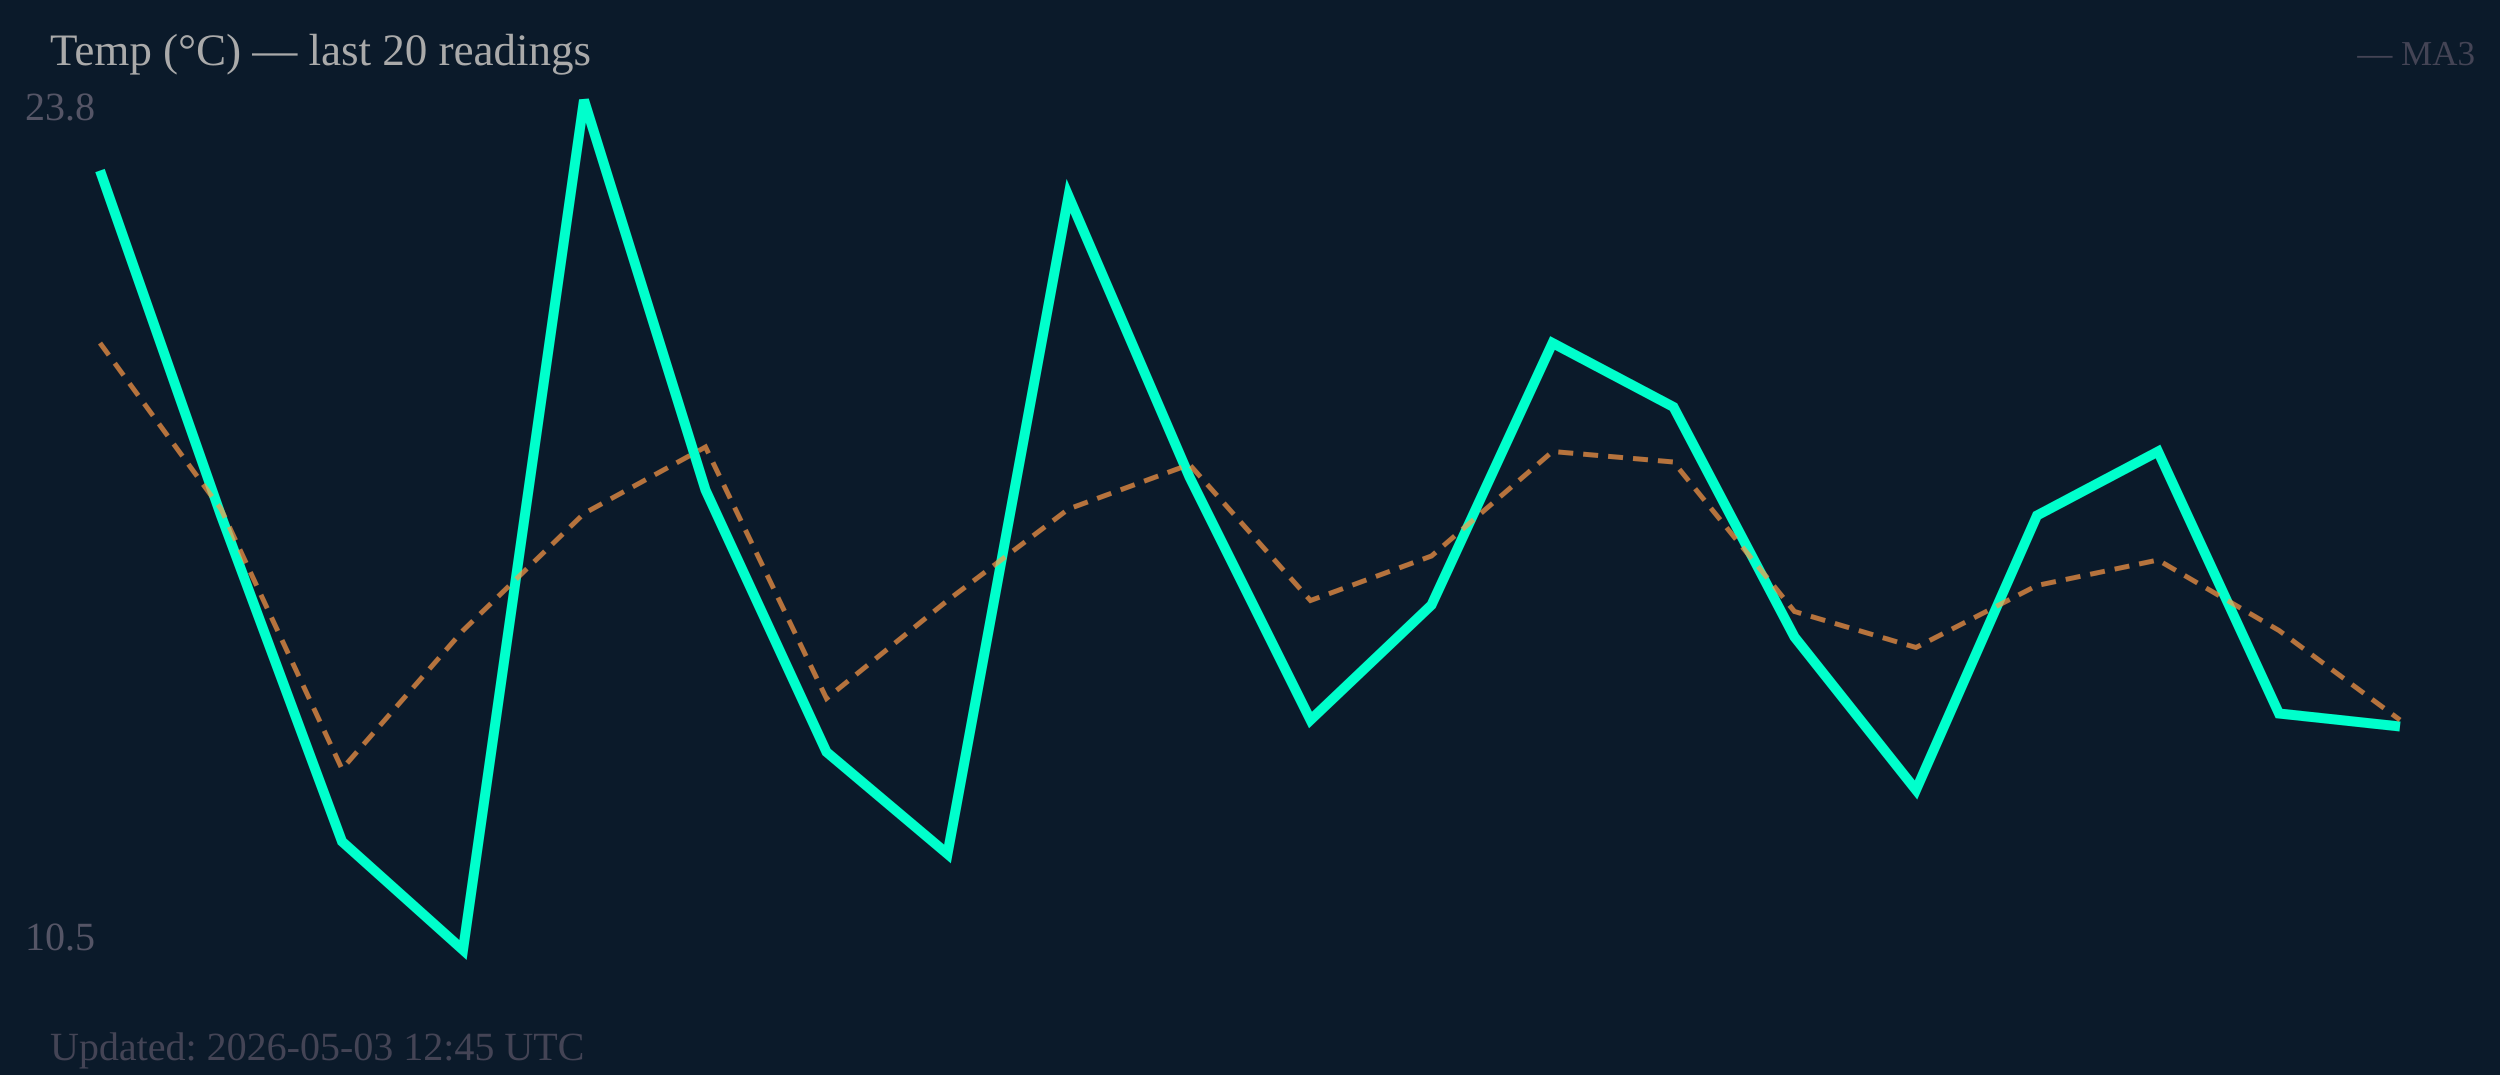
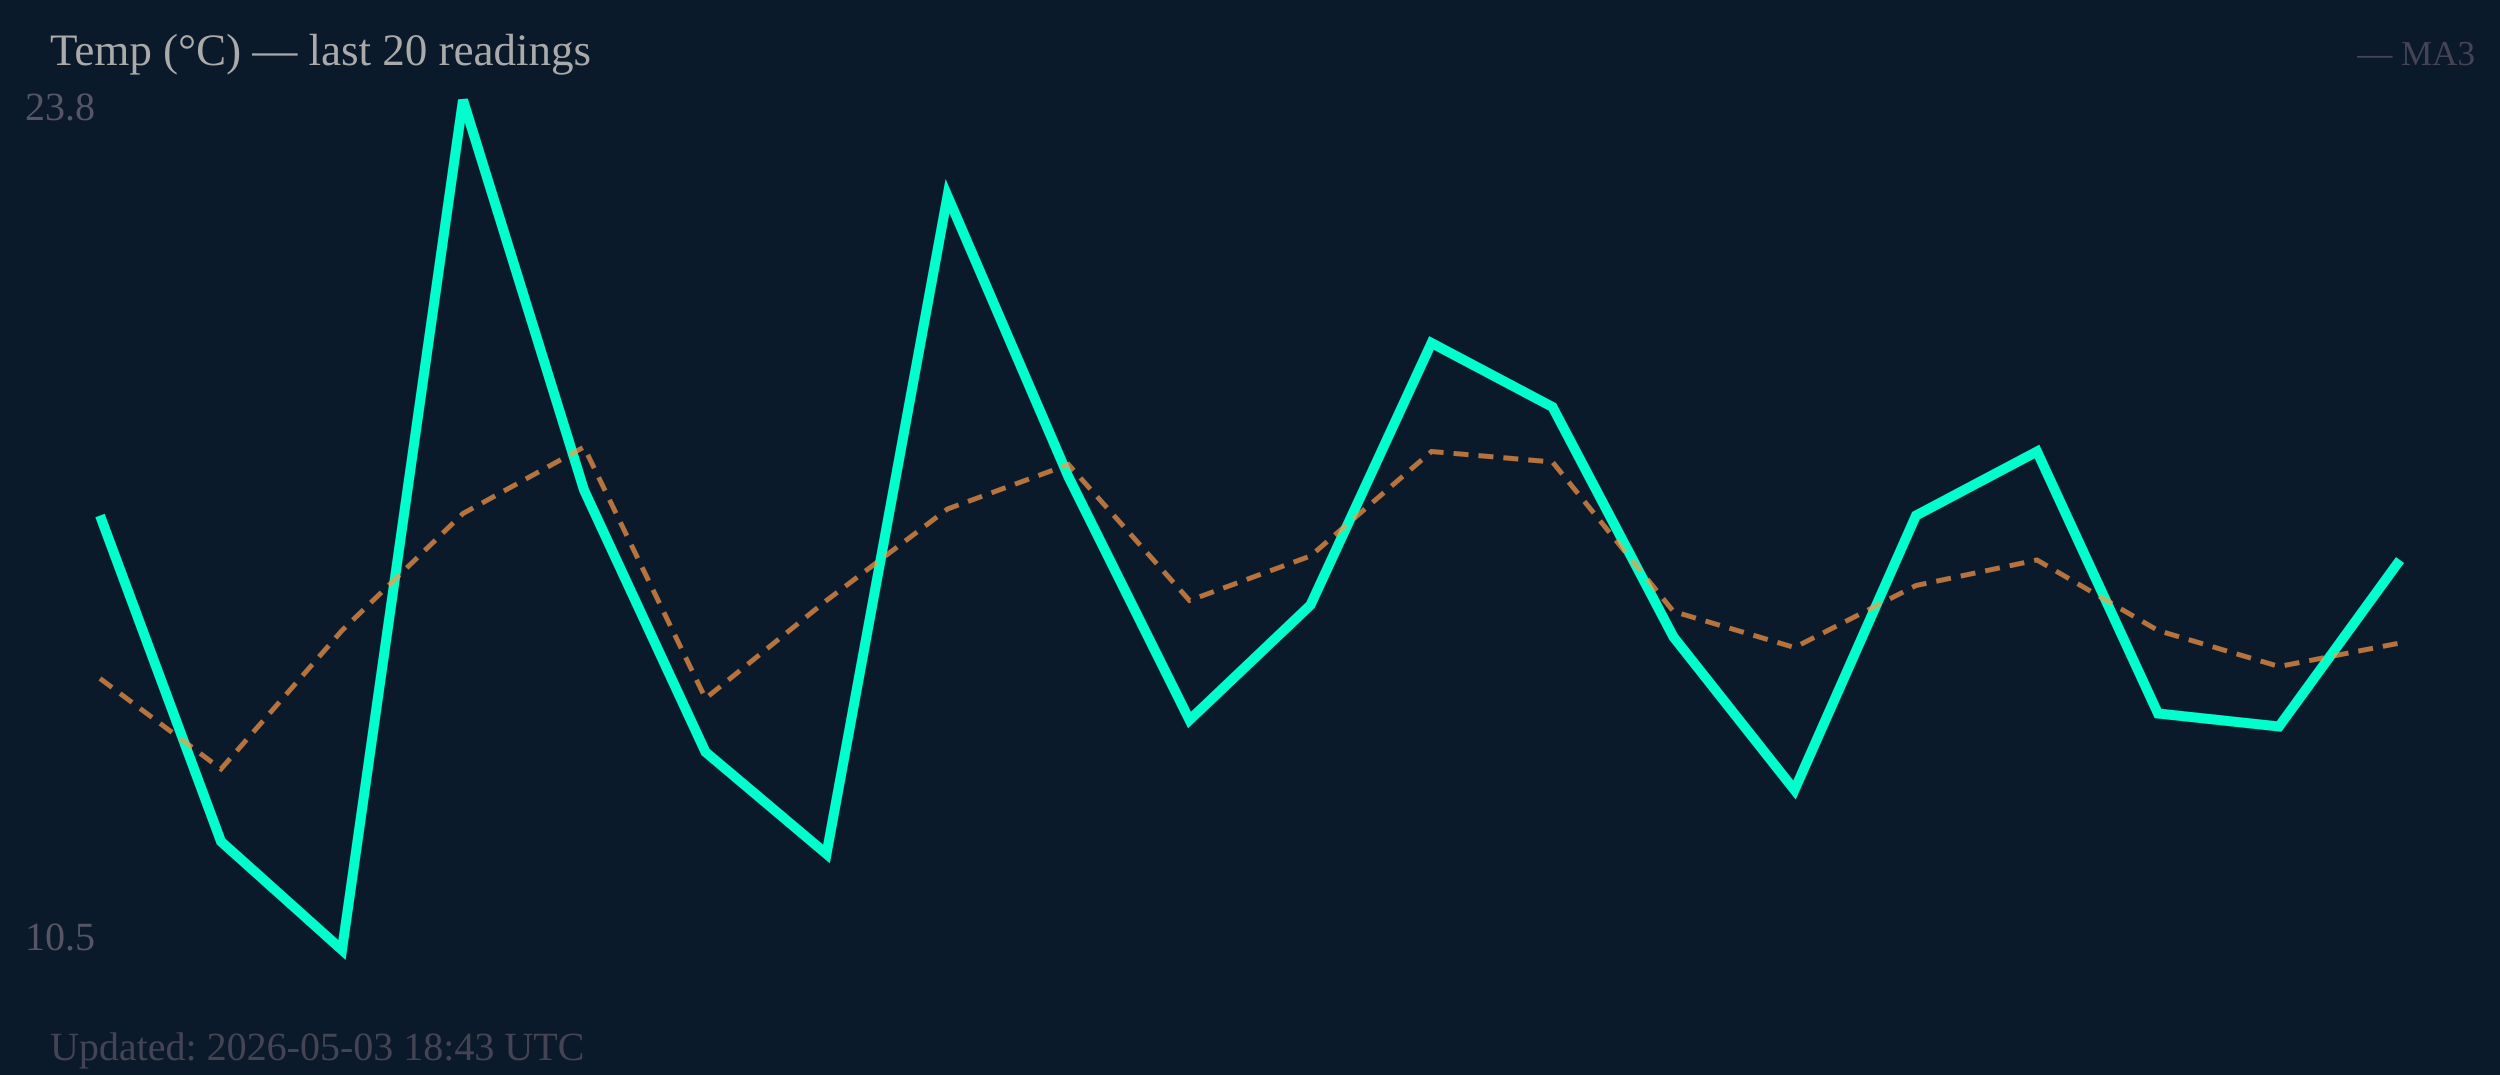
<svg xmlns="http://www.w3.org/2000/svg" width="500" height="215" viewBox="0 0 500 215">
  <rect width="500" height="215" fill="#0b1a2a" />
  <text x="5" y="24" font-size="8" fill="#556">23.8</text>
  <text x="5" y="190" font-size="8" fill="#556">10.5</text>
-   <polyline fill="none" stroke="#00ffcc" stroke-width="2" points="20.0,34.1 44.2,103.1 68.4,168.3 92.6,190.0 116.8,20.0 141.1,98.0 165.3,150.4 189.5,170.8 213.7,39.2 237.9,95.4 262.1,144.0 286.3,121.0 310.5,68.6 334.7,81.4 358.9,127.4 383.2,158.0 407.4,103.1 431.6,90.3 455.8,142.7 480.0,145.3" />
-   <polyline fill="none" stroke="#ff9944" stroke-width="1" stroke-dasharray="3,2" opacity="0.7" points="20.0,68.6 44.2,101.8 68.4,153.8 92.6,126.1 116.8,102.7 141.1,89.4 165.3,139.7 189.5,120.1 213.7,101.8 237.9,92.9 262.1,120.1 286.3,111.2 310.5,90.3 334.7,92.4 358.9,122.3 383.2,129.5 407.4,117.1 431.6,112.0 455.8,126.1 480.0,144.0" />
+   <polyline fill="none" stroke="#00ffcc" stroke-width="2" points="20.0,103.1 44.2,168.3 68.4,190.0 92.6,20.0 116.8,98.0 141.1,150.4 165.3,170.8 189.5,39.2 213.7,95.4 237.9,144.0 262.1,121.0 286.3,68.6 310.5,81.4 334.7,127.4 358.9,158.0 383.2,103.1 407.4,90.3 431.6,142.7 455.8,145.3 480.0,112.0" />
+   <polyline fill="none" stroke="#ff9944" stroke-width="1" stroke-dasharray="3,2" opacity="0.7" points="20.0,135.7 44.2,153.8 68.4,126.1 92.6,102.7 116.8,89.4 141.1,139.7 165.3,120.1 189.5,101.8 213.7,92.9 237.9,120.1 262.1,111.2 286.3,90.3 310.5,92.4 334.7,122.3 358.9,129.5 383.2,117.1 407.4,112.0 431.6,126.1 455.8,133.3 480.0,128.6" />
  <text x="10" y="13" font-size="9" fill="#aaa">Temp (°C) — last 20 readings</text>
  <text x="495" y="13" font-size="7" fill="#445" text-anchor="end">— MA3</text>
-   <text x="10" y="212" font-size="8" fill="#445">Updated: 2026-05-03 12:45 UTC</text>
+   <text x="10" y="212" font-size="8" fill="#445">Updated: 2026-05-03 18:43 UTC</text>
</svg>
